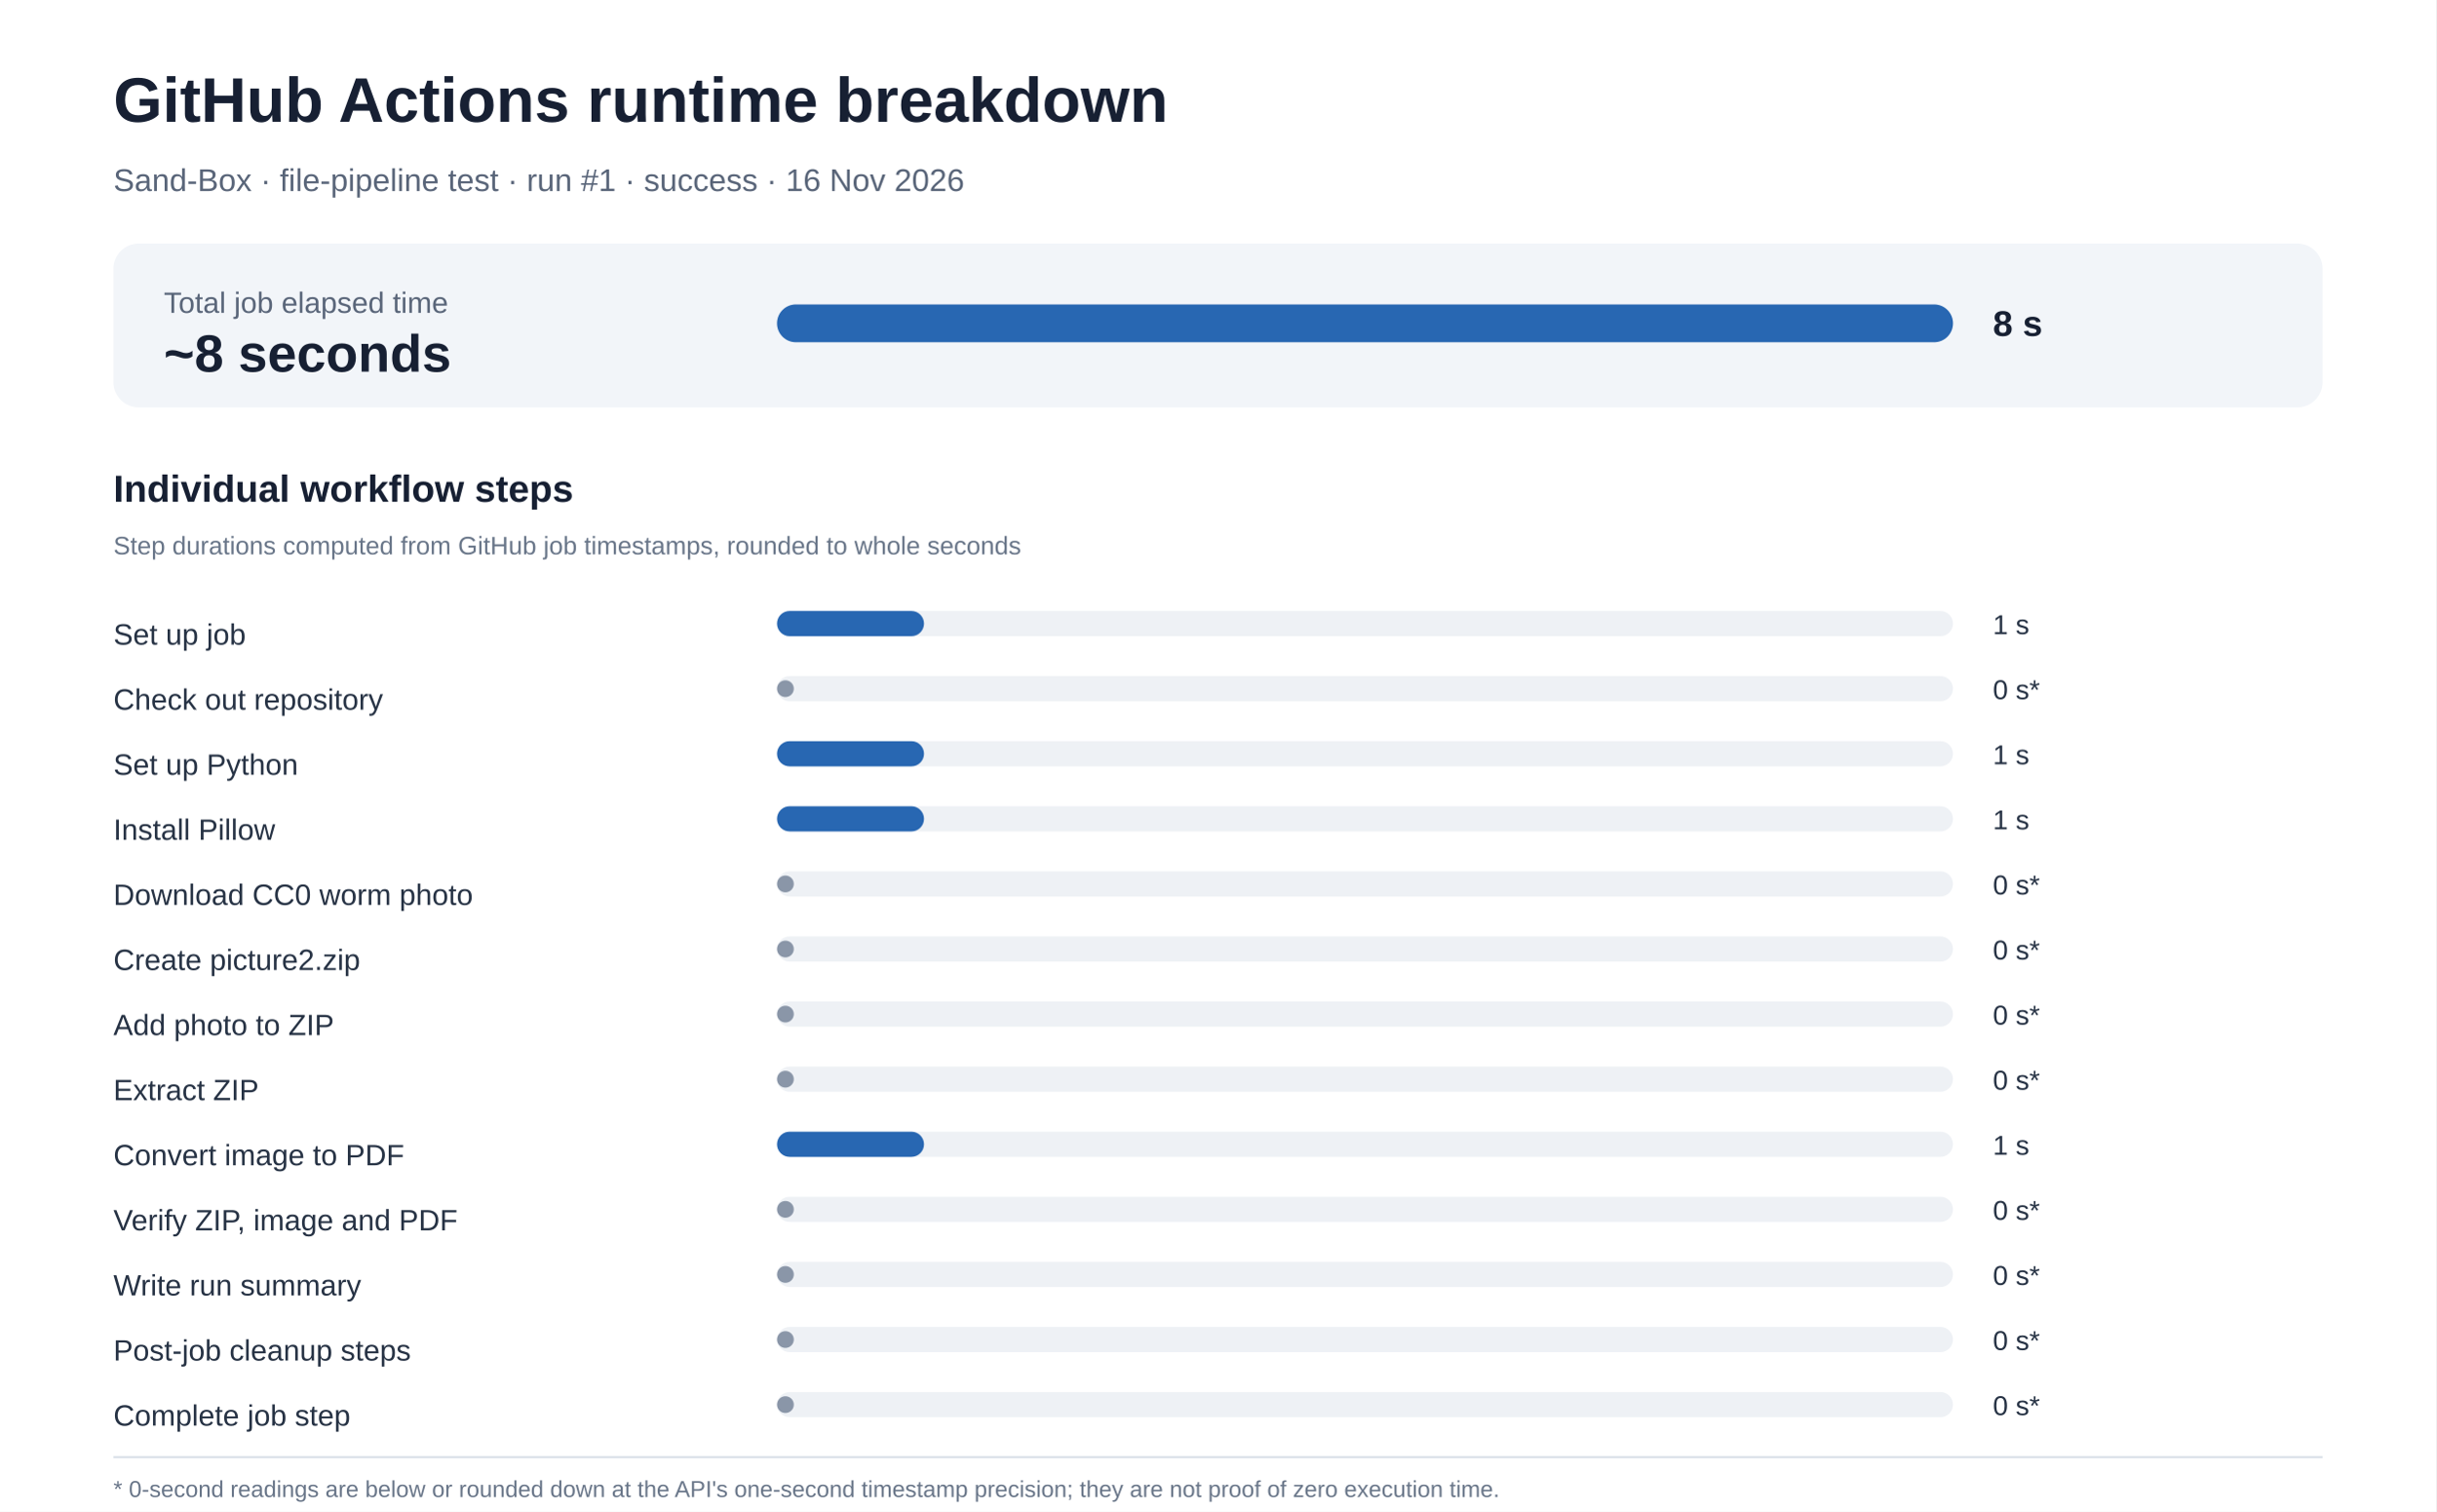
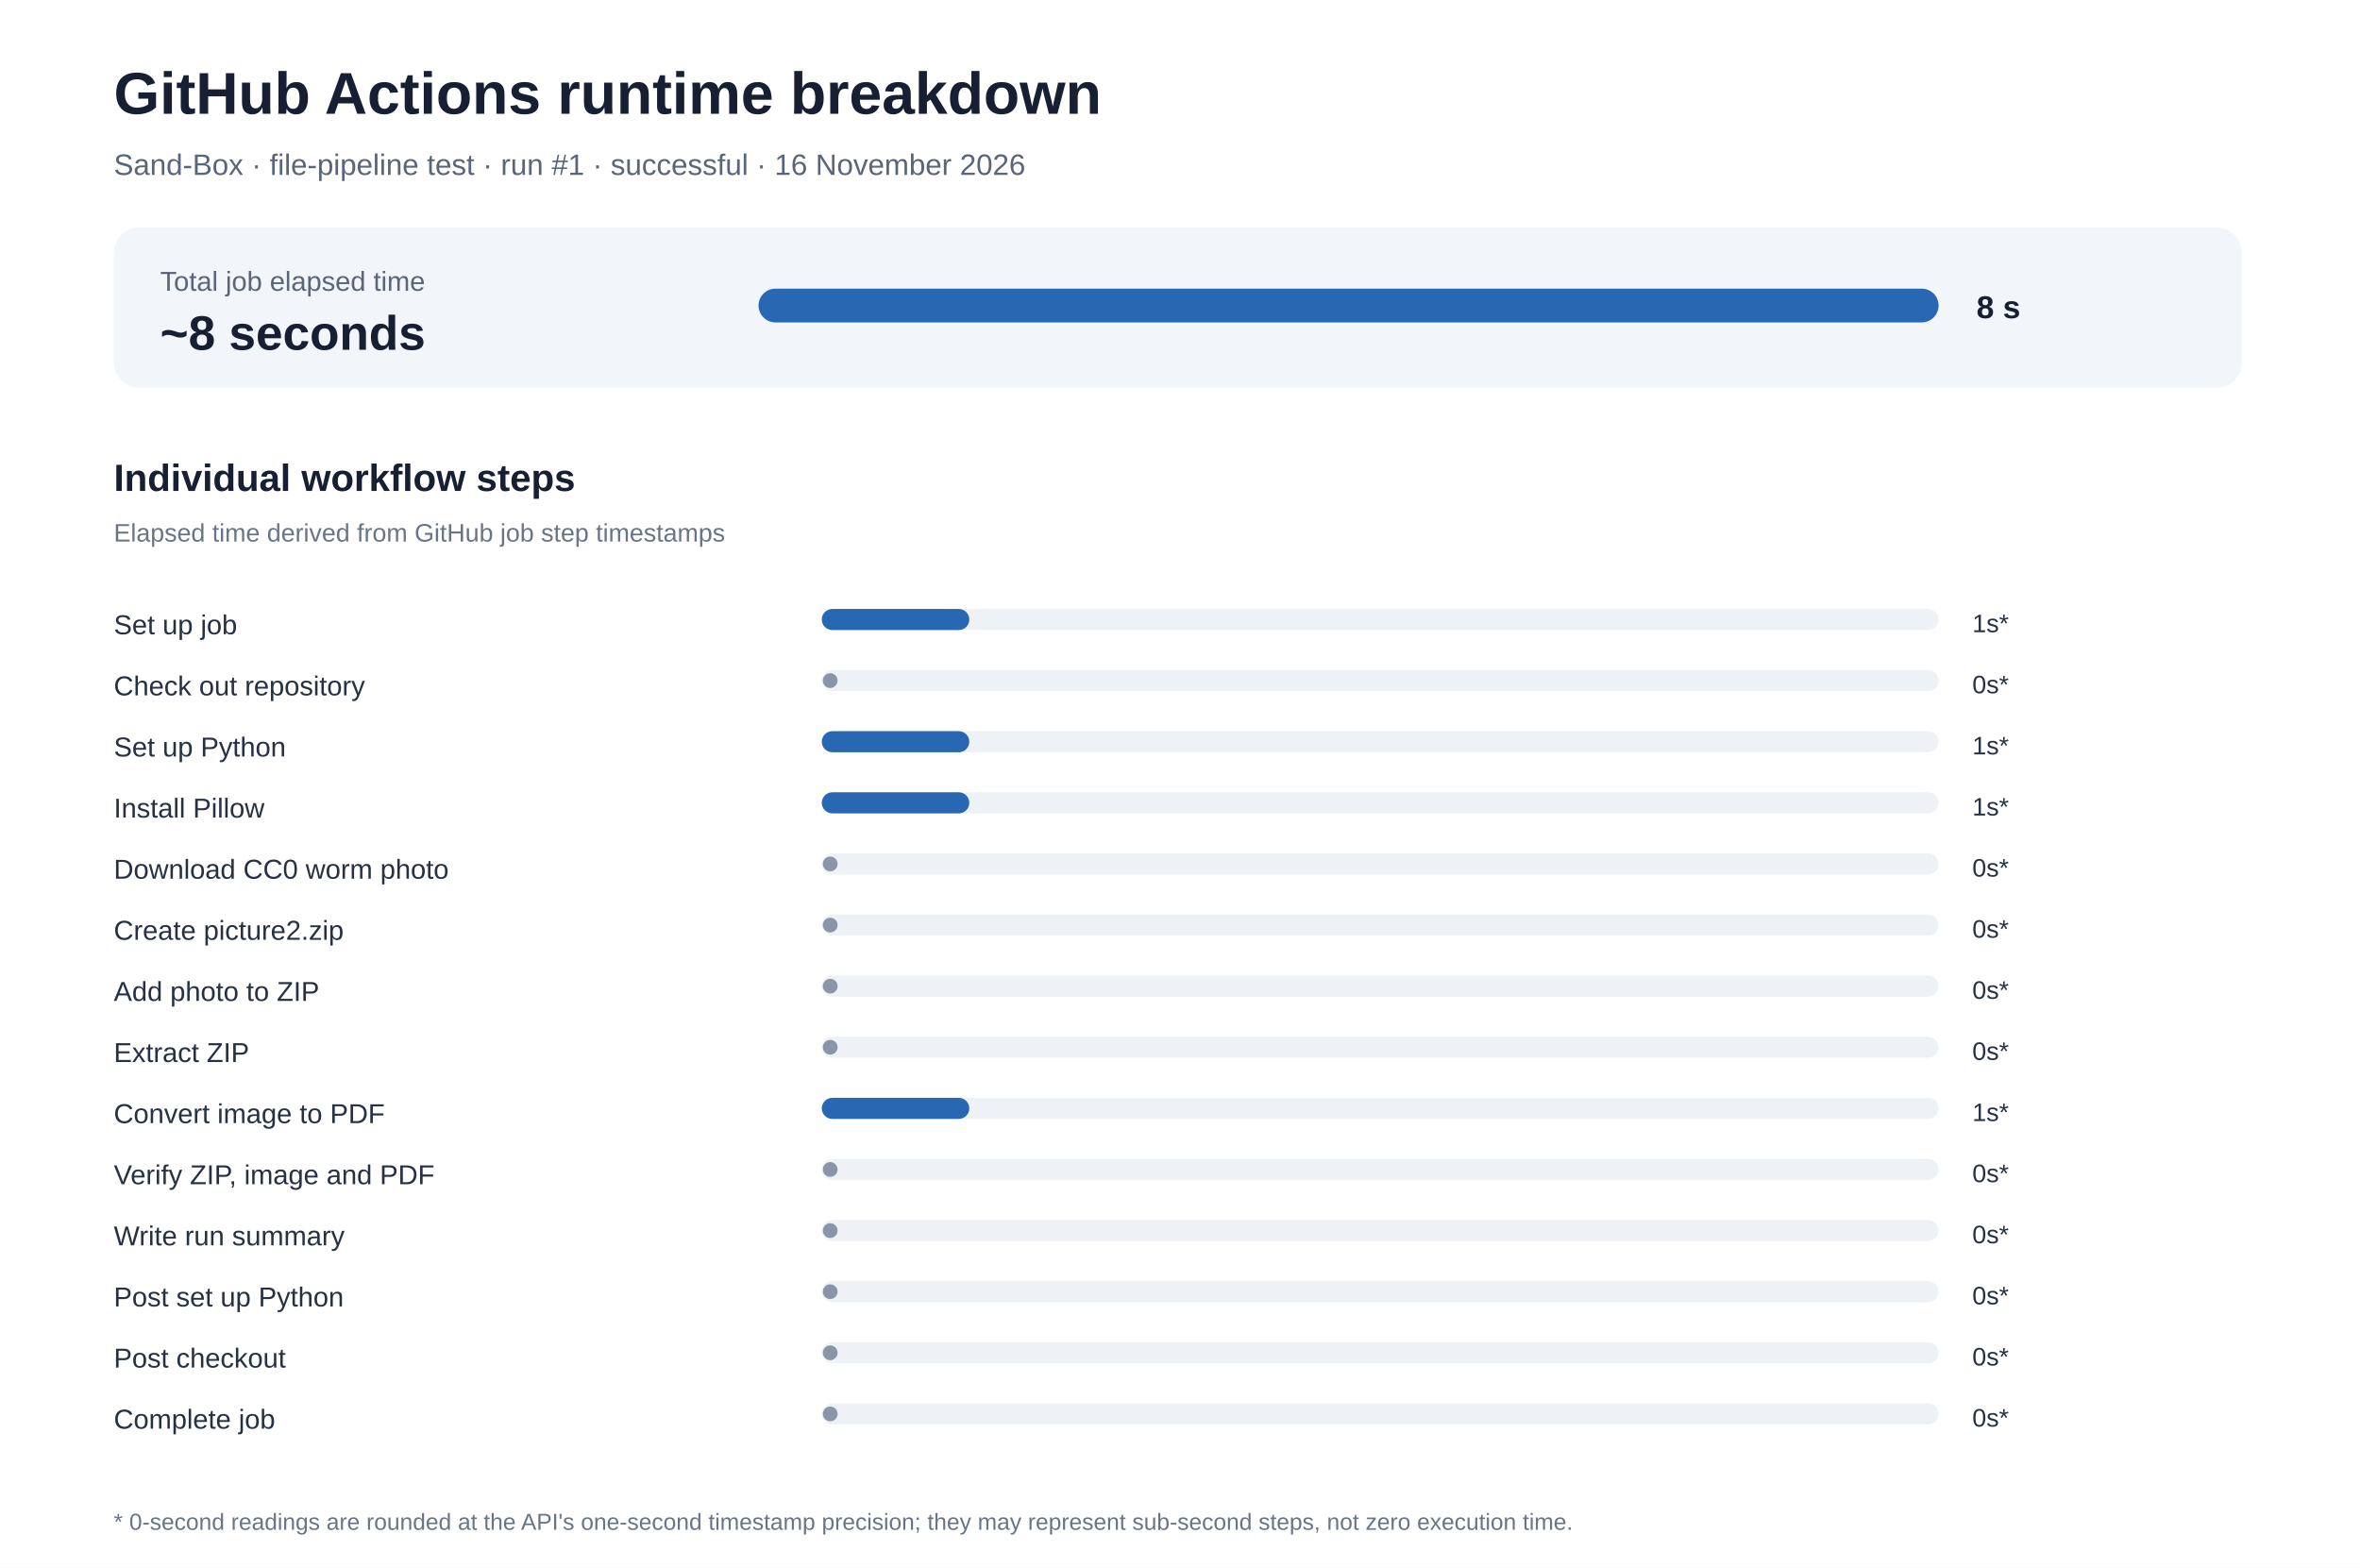
- <svg xmlns="http://www.w3.org/2000/svg" width="1160" height="720" viewBox="0 0 1160 720" role="img" aria-labelledby="title desc">
-   <rect width="1160" height="720" fill="#ffffff" />
-   <text x="54" y="58" font-family="Arial, sans-serif" font-size="30" font-weight="700" fill="#172033">GitHub Actions runtime breakdown</text>
-   <text x="54" y="91" font-family="Arial, sans-serif" font-size="15" fill="#596579">Sand-Box · file-pipeline test · run #1 · success · 16 Nov 2026</text>
-   <rect x="54" y="116" width="1052" height="78" rx="12" fill="#f2f5f9" />
-   <text x="78" y="149" font-family="Arial, sans-serif" font-size="14" fill="#596579">Total job elapsed time</text>
-   <text x="78" y="177" font-family="Arial, sans-serif" font-size="25" font-weight="700" fill="#172033">~8 seconds</text>
-   <rect x="370" y="145" width="560" height="18" rx="9" fill="#e0e6ee" />
-   <rect x="370" y="145" width="560" height="18" rx="9" fill="#2867b2" />
-   <text x="949" y="160" font-family="Arial, sans-serif" font-size="17" font-weight="700" fill="#172033">8 s</text>
-   <text x="54" y="239" font-family="Arial, sans-serif" font-size="18" font-weight="700" fill="#172033">Individual workflow steps</text>
-   <text x="54" y="264" font-family="Arial, sans-serif" font-size="12" fill="#687588">Step durations computed from GitHub job timestamps, rounded to whole seconds</text>
-   <g font-family="Arial, sans-serif" font-size="14" fill="#263244">
-     <text x="54" y="307">Set up job</text>
-     <text x="54" y="338">Check out repository</text>
-     <text x="54" y="369">Set up Python</text>
-     <text x="54" y="400">Install Pillow</text>
-     <text x="54" y="431">Download CC0 worm photo</text>
-     <text x="54" y="462">Create picture2.zip</text>
-     <text x="54" y="493">Add photo to ZIP</text>
-     <text x="54" y="524">Extract ZIP</text>
-     <text x="54" y="555">Convert image to PDF</text>
-     <text x="54" y="586">Verify ZIP, image and PDF</text>
-     <text x="54" y="617">Write run summary</text>
-     <text x="54" y="648">Post-job cleanup steps</text>
-     <text x="54" y="679">Complete job step</text>
-   </g>
-   <g>
-     <rect x="370" y="291" width="560" height="12" rx="6" fill="#eef1f5" />
-     <rect x="370" y="291" width="70" height="12" rx="6" fill="#2867b2" />
-     <rect x="370" y="322" width="560" height="12" rx="6" fill="#eef1f5" />
-     <circle cx="374" cy="328" r="4" fill="#8a96a8" />
-     <rect x="370" y="353" width="560" height="12" rx="6" fill="#eef1f5" />
-     <rect x="370" y="353" width="70" height="12" rx="6" fill="#2867b2" />
-     <rect x="370" y="384" width="560" height="12" rx="6" fill="#eef1f5" />
-     <rect x="370" y="384" width="70" height="12" rx="6" fill="#2867b2" />
-     <rect x="370" y="415" width="560" height="12" rx="6" fill="#eef1f5" />
-     <circle cx="374" cy="421" r="4" fill="#8a96a8" />
-     <rect x="370" y="446" width="560" height="12" rx="6" fill="#eef1f5" />
-     <circle cx="374" cy="452" r="4" fill="#8a96a8" />
-     <rect x="370" y="477" width="560" height="12" rx="6" fill="#eef1f5" />
-     <circle cx="374" cy="483" r="4" fill="#8a96a8" />
-     <rect x="370" y="508" width="560" height="12" rx="6" fill="#eef1f5" />
-     <circle cx="374" cy="514" r="4" fill="#8a96a8" />
-     <rect x="370" y="539" width="560" height="12" rx="6" fill="#eef1f5" />
-     <rect x="370" y="539" width="70" height="12" rx="6" fill="#2867b2" />
-     <rect x="370" y="570" width="560" height="12" rx="6" fill="#eef1f5" />
-     <circle cx="374" cy="576" r="4" fill="#8a96a8" />
-     <rect x="370" y="601" width="560" height="12" rx="6" fill="#eef1f5" />
-     <circle cx="374" cy="607" r="4" fill="#8a96a8" />
-     <rect x="370" y="632" width="560" height="12" rx="6" fill="#eef1f5" />
-     <circle cx="374" cy="638" r="4" fill="#8a96a8" />
-     <rect x="370" y="663" width="560" height="12" rx="6" fill="#eef1f5" />
-     <circle cx="374" cy="669" r="4" fill="#8a96a8" />
-   </g>
-   <g font-family="Arial, sans-serif" font-size="13" fill="#263244">
-     <text x="949" y="302">1 s</text>
-     <text x="949" y="333">0 s*</text>
-     <text x="949" y="364">1 s</text>
-     <text x="949" y="395">1 s</text>
-     <text x="949" y="426">0 s*</text>
-     <text x="949" y="457">0 s*</text>
-     <text x="949" y="488">0 s*</text>
-     <text x="949" y="519">0 s*</text>
-     <text x="949" y="550">1 s</text>
-     <text x="949" y="581">0 s*</text>
-     <text x="949" y="612">0 s*</text>
-     <text x="949" y="643">0 s*</text>
-     <text x="949" y="674">0 s*</text>
-   </g>
-   <line x1="54" y1="694" x2="1106" y2="694" stroke="#d9e0e8" />
-   <text x="54" y="713" font-family="Arial, sans-serif" font-size="11" fill="#687588">* 0-second readings are below or rounded down at the API's one-second timestamp precision; they are not proof of zero execution time.</text>
+ <svg xmlns="http://www.w3.org/2000/svg" width="1120" height="744" viewBox="0 0 1120 744" role="img" aria-labelledby="title desc">
+   <rect width="1120" height="744" fill="#fff" />
+   <text x="54" y="54" font-family="Arial,sans-serif" font-size="28" font-weight="700" fill="#172033">GitHub Actions runtime breakdown</text>
+   <text x="54" y="83" font-family="Arial,sans-serif" font-size="14" fill="#596579">Sand-Box · file-pipeline test · run #1 · successful · 16 November 2026</text>
+   <rect x="54" y="108" width="1010" height="76" rx="12" fill="#f2f5f9" />
+   <text x="76" y="138" font-family="Arial,sans-serif" font-size="13" fill="#596579">Total job elapsed time</text>
+   <text x="76" y="166" font-family="Arial,sans-serif" font-size="23" font-weight="700" fill="#172033">~8 seconds</text>
+   <rect x="360" y="137" width="560" height="16" rx="8" fill="#e0e6ee" />
+   <rect x="360" y="137" width="560" height="16" rx="8" fill="#2867b2" />
+   <text x="938" y="151" font-family="Arial,sans-serif" font-size="15" font-weight="700" fill="#172033">8 s</text>
+   <text x="54" y="233" font-family="Arial,sans-serif" font-size="18" font-weight="700" fill="#172033">Individual workflow steps</text>
+   <text x="54" y="257" font-family="Arial,sans-serif" font-size="12" fill="#687588">Elapsed time derived from GitHub job step timestamps</text>
+   <text x="54" y="301" font-family="Arial,sans-serif" font-size="13" fill="#263244">Set up job</text>
+   <text x="54" y="330" font-family="Arial,sans-serif" font-size="13" fill="#263244">Check out repository</text>
+   <text x="54" y="359" font-family="Arial,sans-serif" font-size="13" fill="#263244">Set up Python</text>
+   <text x="54" y="388" font-family="Arial,sans-serif" font-size="13" fill="#263244">Install Pillow</text>
+   <text x="54" y="417" font-family="Arial,sans-serif" font-size="13" fill="#263244">Download CC0 worm photo</text>
+   <text x="54" y="446" font-family="Arial,sans-serif" font-size="13" fill="#263244">Create picture2.zip</text>
+   <text x="54" y="475" font-family="Arial,sans-serif" font-size="13" fill="#263244">Add photo to ZIP</text>
+   <text x="54" y="504" font-family="Arial,sans-serif" font-size="13" fill="#263244">Extract ZIP</text>
+   <text x="54" y="533" font-family="Arial,sans-serif" font-size="13" fill="#263244">Convert image to PDF</text>
+   <text x="54" y="562" font-family="Arial,sans-serif" font-size="13" fill="#263244">Verify ZIP, image and PDF</text>
+   <text x="54" y="591" font-family="Arial,sans-serif" font-size="13" fill="#263244">Write run summary</text>
+   <text x="54" y="620" font-family="Arial,sans-serif" font-size="13" fill="#263244">Post set up Python</text>
+   <text x="54" y="649" font-family="Arial,sans-serif" font-size="13" fill="#263244">Post checkout</text>
+   <text x="54" y="678" font-family="Arial,sans-serif" font-size="13" fill="#263244">Complete job</text>
+   <rect x="390" y="289" width="530" height="10" rx="5" fill="#eef1f5" />
+   <rect x="390" y="289" width="70" height="10" rx="5" fill="#2867b2" />
+   <rect x="390" y="318" width="530" height="10" rx="5" fill="#eef1f5" />
+   <circle cx="394" cy="323" r="3.5" fill="#8a96a8" />
+   <rect x="390" y="347" width="530" height="10" rx="5" fill="#eef1f5" />
+   <rect x="390" y="347" width="70" height="10" rx="5" fill="#2867b2" />
+   <rect x="390" y="376" width="530" height="10" rx="5" fill="#eef1f5" />
+   <rect x="390" y="376" width="70" height="10" rx="5" fill="#2867b2" />
+   <rect x="390" y="405" width="530" height="10" rx="5" fill="#eef1f5" />
+   <circle cx="394" cy="410" r="3.5" fill="#8a96a8" />
+   <rect x="390" y="434" width="530" height="10" rx="5" fill="#eef1f5" />
+   <circle cx="394" cy="439" r="3.5" fill="#8a96a8" />
+   <rect x="390" y="463" width="530" height="10" rx="5" fill="#eef1f5" />
+   <circle cx="394" cy="468" r="3.5" fill="#8a96a8" />
+   <rect x="390" y="492" width="530" height="10" rx="5" fill="#eef1f5" />
+   <circle cx="394" cy="497" r="3.5" fill="#8a96a8" />
+   <rect x="390" y="521" width="530" height="10" rx="5" fill="#eef1f5" />
+   <rect x="390" y="521" width="70" height="10" rx="5" fill="#2867b2" />
+   <rect x="390" y="550" width="530" height="10" rx="5" fill="#eef1f5" />
+   <circle cx="394" cy="555" r="3.5" fill="#8a96a8" />
+   <rect x="390" y="579" width="530" height="10" rx="5" fill="#eef1f5" />
+   <circle cx="394" cy="584" r="3.5" fill="#8a96a8" />
+   <rect x="390" y="608" width="530" height="10" rx="5" fill="#eef1f5" />
+   <circle cx="394" cy="613" r="3.5" fill="#8a96a8" />
+   <rect x="390" y="637" width="530" height="10" rx="5" fill="#eef1f5" />
+   <circle cx="394" cy="642" r="3.5" fill="#8a96a8" />
+   <rect x="390" y="666" width="530" height="10" rx="5" fill="#eef1f5" />
+   <circle cx="394" cy="671" r="3.5" fill="#8a96a8" />
+   <text x="936" y="300" font-family="Arial,sans-serif" font-size="12" fill="#263244">1s*</text>
+   <text x="936" y="329" font-family="Arial,sans-serif" font-size="12" fill="#263244">0s*</text>
+   <text x="936" y="358" font-family="Arial,sans-serif" font-size="12" fill="#263244">1s*</text>
+   <text x="936" y="387" font-family="Arial,sans-serif" font-size="12" fill="#263244">1s*</text>
+   <text x="936" y="416" font-family="Arial,sans-serif" font-size="12" fill="#263244">0s*</text>
+   <text x="936" y="445" font-family="Arial,sans-serif" font-size="12" fill="#263244">0s*</text>
+   <text x="936" y="474" font-family="Arial,sans-serif" font-size="12" fill="#263244">0s*</text>
+   <text x="936" y="503" font-family="Arial,sans-serif" font-size="12" fill="#263244">0s*</text>
+   <text x="936" y="532" font-family="Arial,sans-serif" font-size="12" fill="#263244">1s*</text>
+   <text x="936" y="561" font-family="Arial,sans-serif" font-size="12" fill="#263244">0s*</text>
+   <text x="936" y="590" font-family="Arial,sans-serif" font-size="12" fill="#263244">0s*</text>
+   <text x="936" y="619" font-family="Arial,sans-serif" font-size="12" fill="#263244">0s*</text>
+   <text x="936" y="648" font-family="Arial,sans-serif" font-size="12" fill="#263244">0s*</text>
+   <text x="936" y="677" font-family="Arial,sans-serif" font-size="12" fill="#263244">0s*</text>
+   <text x="54" y="726" font-family="Arial,sans-serif" font-size="11" fill="#687588">* 0-second readings are rounded at the API's one-second timestamp precision; they may represent sub-second steps, not zero execution time.</text>
</svg>
